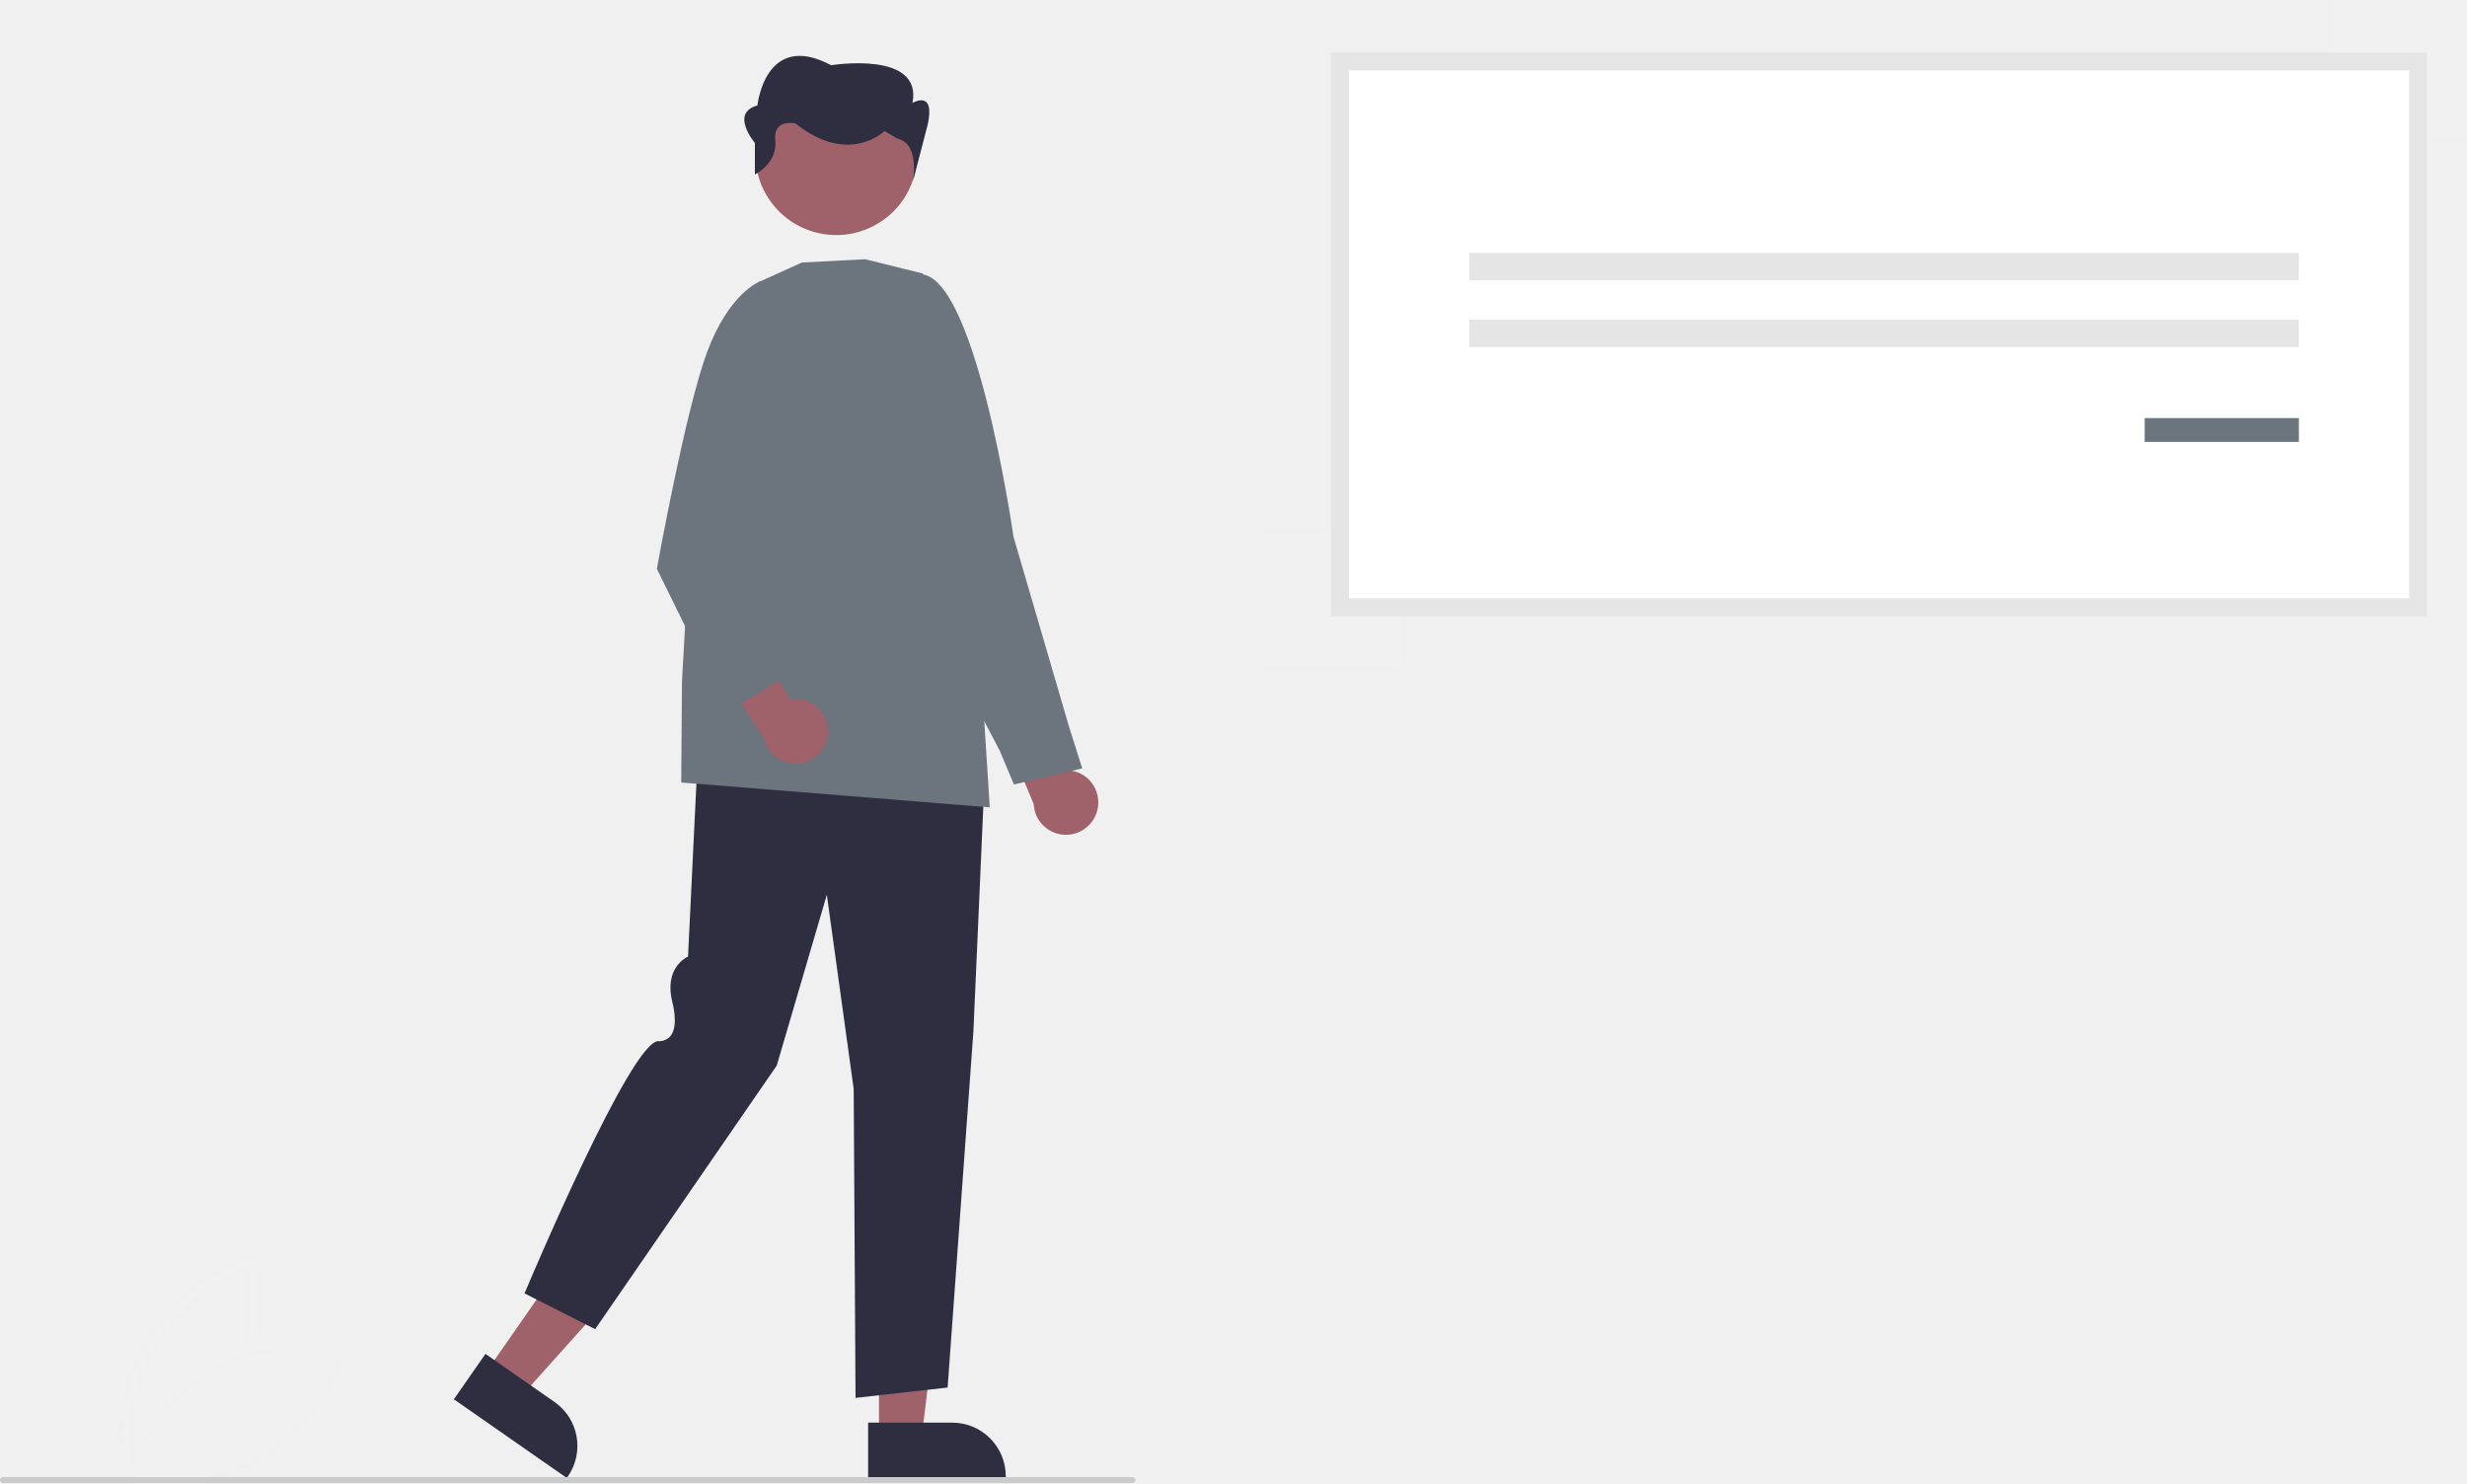
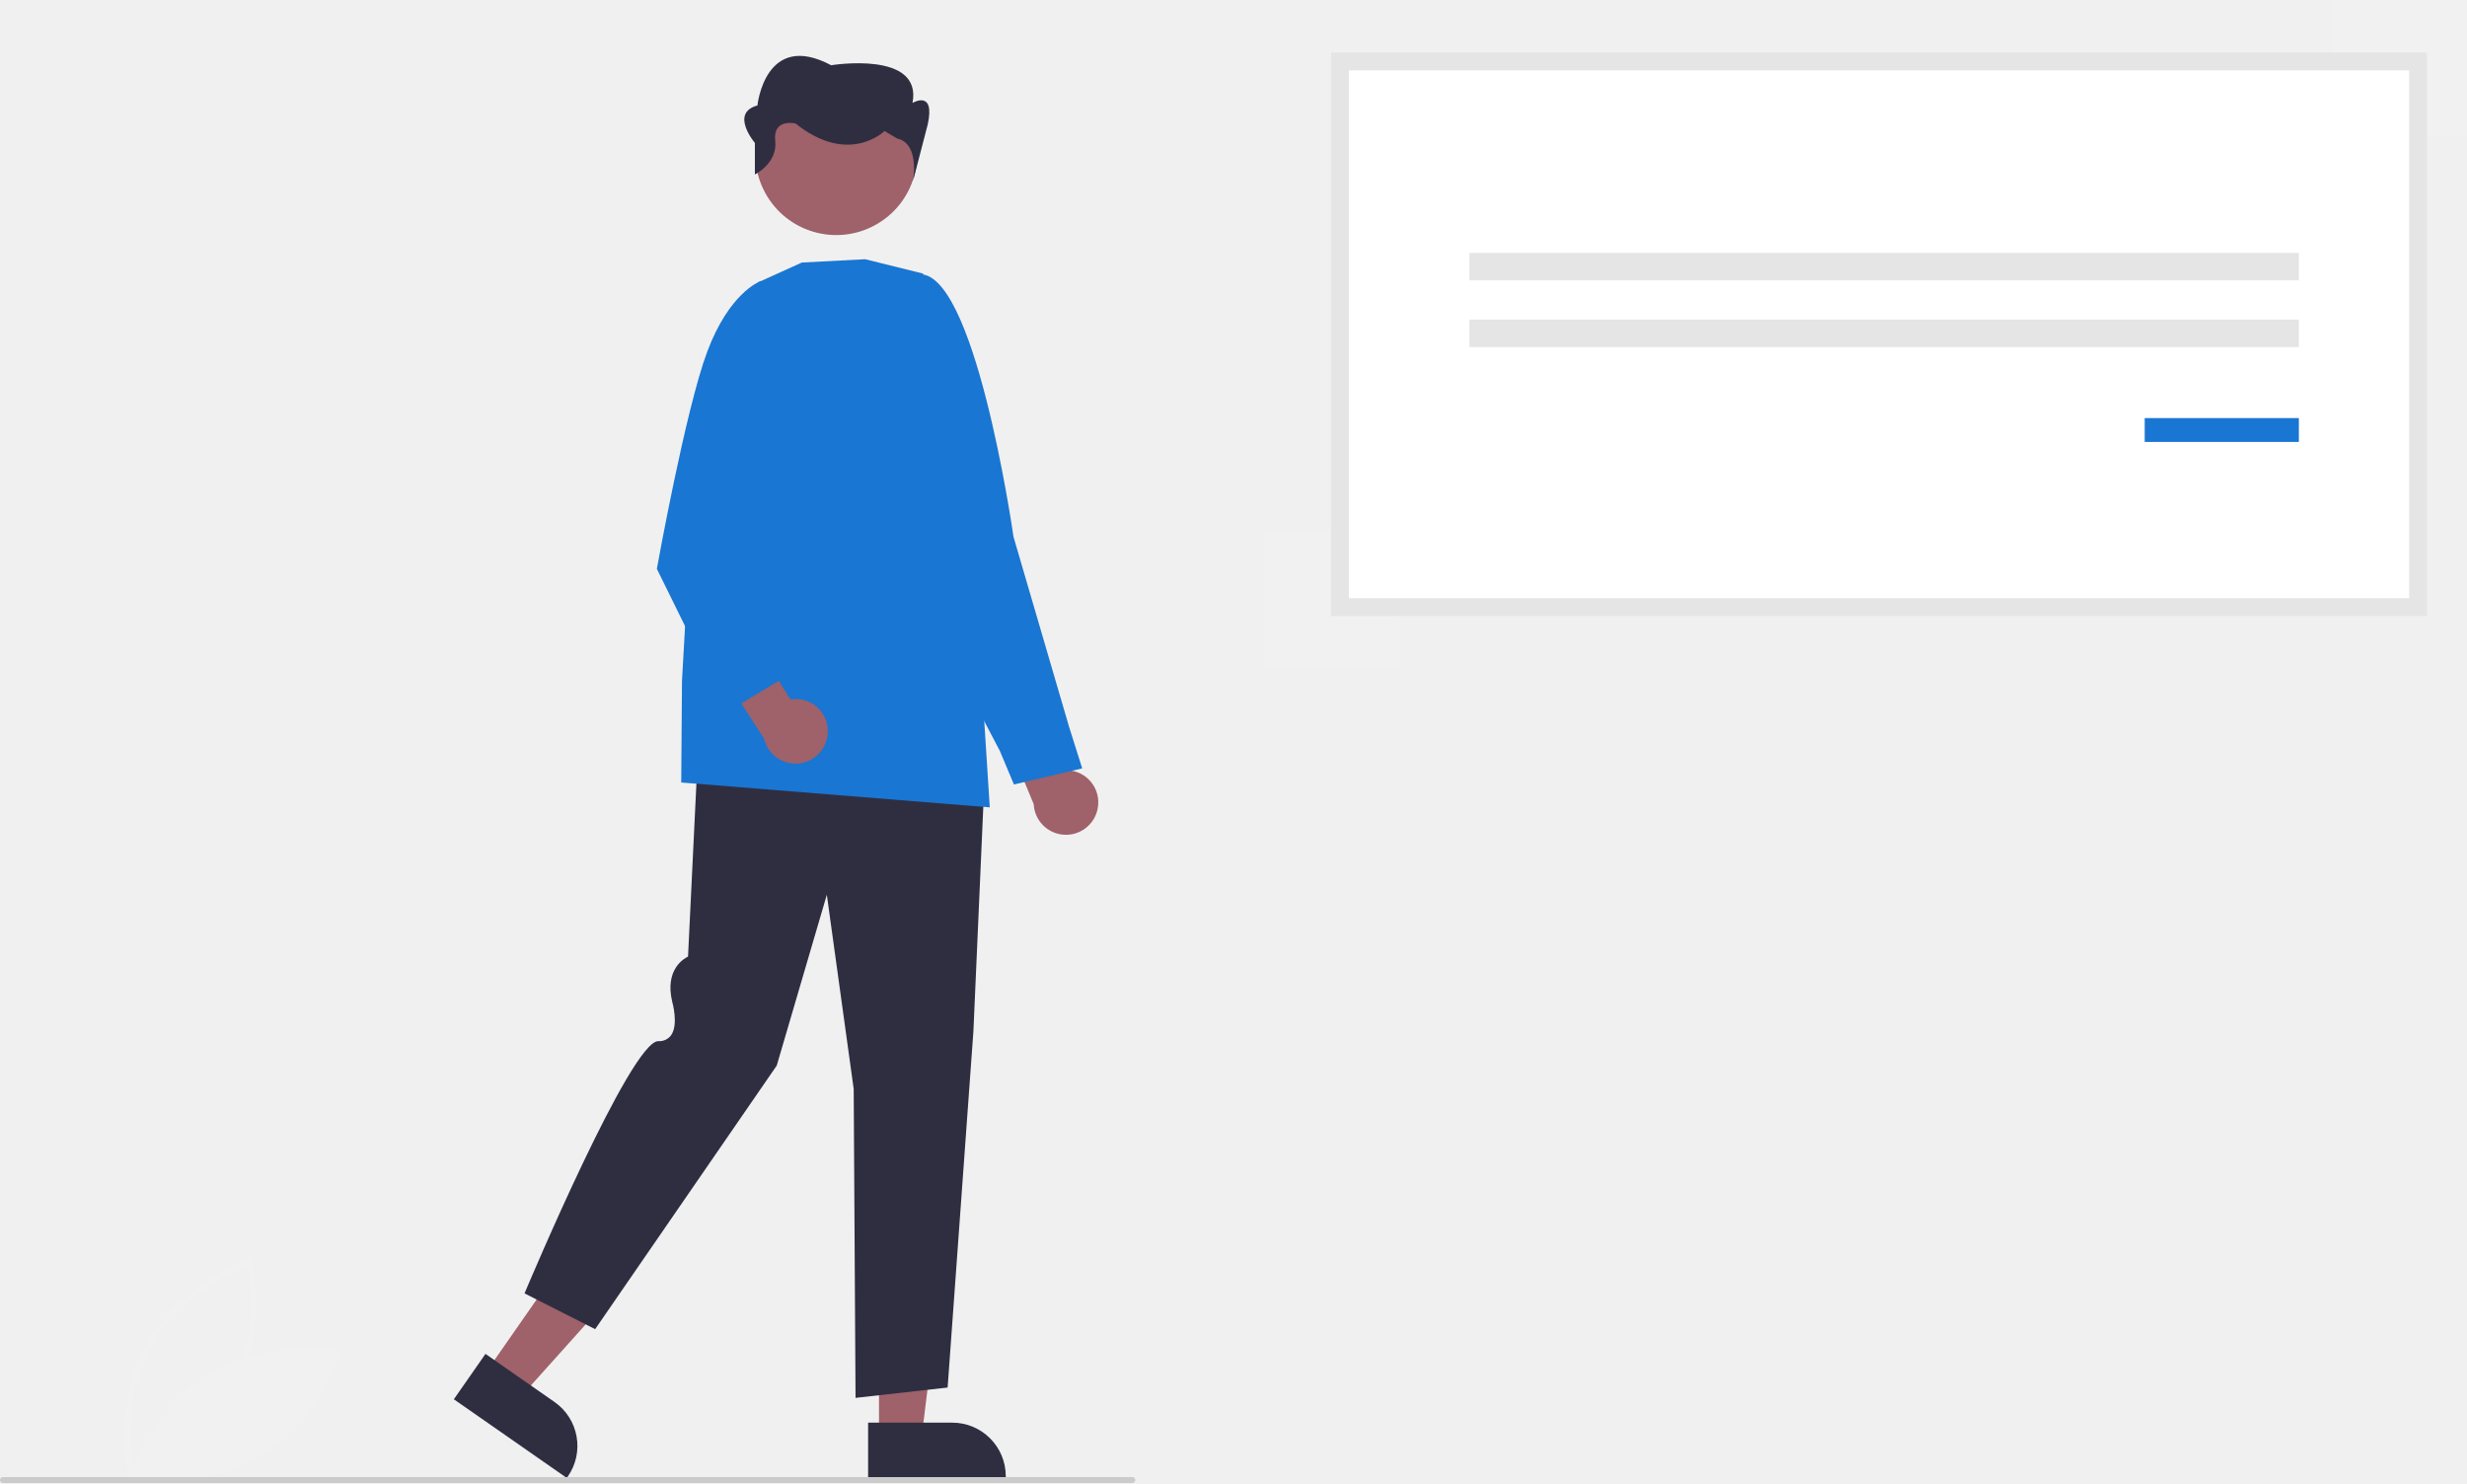
<svg xmlns="http://www.w3.org/2000/svg" data-name="Layer 1" width="832.206" height="500.356" viewBox="0 0 832.206 500.356">
  <path d="M227.317,699.06c-.056-.245-5.44-24.798,5.556-45.19,10.996-20.392,34.468-29.385,34.704-29.474l1.073-.402.253,1.118c.056.245,5.44,24.798-5.556,45.19-10.996,20.392-34.468,29.385-34.704,29.474l-1.073.402Zm39.862-72.338c-4.702,2.022-23.258,10.874-32.545,28.097-9.288,17.225-6.486,37.594-5.592,42.631,4.7-2.018,23.249-10.855,32.545-28.097C270.874,652.129,268.072,631.762,267.178,626.722Z" transform="translate(-183.897 -199.8219)" fill="#f1f1f1" />
  <path d="M254.944,663.149c-19.761,11.889-27.371,35.503-27.371,35.503s24.428,4.339,44.188-7.55,27.371-35.503,27.371-35.503S274.704,651.26,254.944,663.149Z" transform="translate(-183.897 -199.8219)" fill="#f1f1f1" />
  <path d="M554.193,472.564a10.837,10.837,0,0,0-10.48-12.897l-9.151-23.012-15.341,2.15,13.379,32.317a10.896,10.896,0,0,0,21.592,1.443Z" transform="translate(-183.897 -199.8219)" fill="#9f616a" />
-   <path d="M525.93,464.479l-4.753-11.335-29.621-56.385,1.611-104.332.309-.041c18.954-2.504,31.778,84.829,32.315,88.548l18.716,64.008,4.455,14.108Z" transform="translate(-183.897 -199.8219)" fill="#6c757d" />
+   <path d="M525.93,464.479l-4.753-11.335-29.621-56.385,1.611-104.332.309-.041c18.954-2.504,31.778,84.829,32.315,88.548l18.716,64.008,4.455,14.108Z" transform="translate(-183.897 -199.8219)" fill="#1976d2" />
  <polygon points="296.518 484.658 310.92 484.657 317.771 429.106 296.515 429.107 296.518 484.658" fill="#9f616a" />
  <path d="M476.741,679.778l28.363-.001h.001a18.076,18.076,0,0,1,18.075,18.075v.587l-46.438.002Z" transform="translate(-183.897 -199.8219)" fill="#2f2e41" />
  <polygon points="164.095 462.715 175.912 470.949 213.294 429.291 195.854 417.138 164.095 462.715" fill="#9f616a" />
  <path d="M347.667,656.579l23.271,16.216.001.001a18.076,18.076,0,0,1,4.495,25.164l-.336.482L336.997,671.891Z" transform="translate(-183.897 -199.8219)" fill="#2f2e41" />
  <path d="M472.5,671.422l-.622-104.21L462.815,501.686,445.92,559.31l-.033.047-61.225,88.885-23.823-12.07.131-.31c1.456-3.463,35.762-84.794,44.983-84.794a4.98,4.98,0,0,0,4.242-1.864c2.706-3.614.502-11.283.48-11.36-2.64-10.946,3.997-14.674,5.319-15.296l3.556-73.397.369.025,96.39,6.761-4.044,91.766-8.699,120.232-.299.034Z" transform="translate(-183.897 -199.8219)" fill="#2f2e41" />
-   <path d="M517.781,472.202l-.417-.034L413.7,463.812l.256-34.3,5.074-89.558.029-.062,20.663-44.859,14.647-6.633,21.37-1.125.052.013,19.503,4.832,20.288,145.639Z" transform="translate(-183.897 -199.8219)" fill="#6c757d" />
+   <path d="M517.781,472.202l-.417-.034L413.7,463.812l.256-34.3,5.074-89.558.029-.062,20.663-44.859,14.647-6.633,21.37-1.125.052.013,19.503,4.832,20.288,145.639Z" transform="translate(-183.897 -199.8219)" fill="#1976d2" />
  <circle cx="465.995" cy="251.83" r="27.294" transform="translate(-247.5841 54.55847) rotate(-28.66324)" fill="#9f616a" />
  <path d="M438.546,258.681v-10.634s-8.576-10.1.858-12.645c0,0,2.573-25.443,24.87-13.57,0,0,30.873-5.089,27.443,12.721,0,0,7.718-4.65,5.146,7.224L491.887,260.904s2.403-12.634-5.315-14.33l-4.288-2.544s-12.006,11.873-30.016-2.544c0,0-7.718-1.842-6.861,5.791S438.546,258.681,438.546,258.681Z" transform="translate(-183.897 -199.8219)" fill="#2f2e41" />
  <path d="M463.154,446.587a10.837,10.837,0,0,0-12.624-10.807l-13.132-20.997-14.706,4.868,18.961,29.391a10.896,10.896,0,0,0,21.5-2.456Z" transform="translate(-183.897 -199.8219)" fill="#9f616a" />
-   <path d="M429.236,439.969l-23.758-48.235.021-.117c.096-.534,9.659-53.634,16.973-73.152,7.36-19.641,17.436-23.585,17.861-23.743l.213-.079,9.034,8.665-12.514,83.527,13.489,40.284Z" transform="translate(-183.897 -199.8219)" fill="#6c757d" />
+   <path d="M429.236,439.969l-23.758-48.235.021-.117c.096-.534,9.659-53.634,16.973-73.152,7.36-19.641,17.436-23.585,17.861-23.743l.213-.079,9.034,8.665-12.514,83.527,13.489,40.284Z" transform="translate(-183.897 -199.8219)" fill="#1976d2" />
  <rect x="786.206" width="46" height="46" fill="#f1f1f1" />
  <rect x="426.206" y="179" width="46" height="46" fill="#f1f1f1" />
  <path d="M635.922,404.665H999.597V220.556H635.922Z" transform="translate(-183.897 -199.8219)" fill="#fff" />
  <path d="M1002.597,407.665H632.922V217.556h369.675Zm-363.675-6h357.675V223.556H638.922Z" transform="translate(-183.897 -199.8219)" fill="#e5e5e5" />
  <rect x="495.678" y="85.316" width="279.806" height="9.279" fill="#e5e5e5" />
  <rect x="495.678" y="107.819" width="279.806" height="9.279" fill="#e5e5e5" />
-   <rect x="723.484" y="141.045" width="52" height="8.053" fill="#6c757d" />
+   <rect x="723.484" y="141.045" width="52" height="8.053" fill="#1976d2" />
  <path d="M565.897,700.138h-381a1,1,0,1,1,0-2h381a1,1,0,0,1,0,2Z" transform="translate(-183.897 -199.8219)" fill="#cbcbcb" />
</svg>
